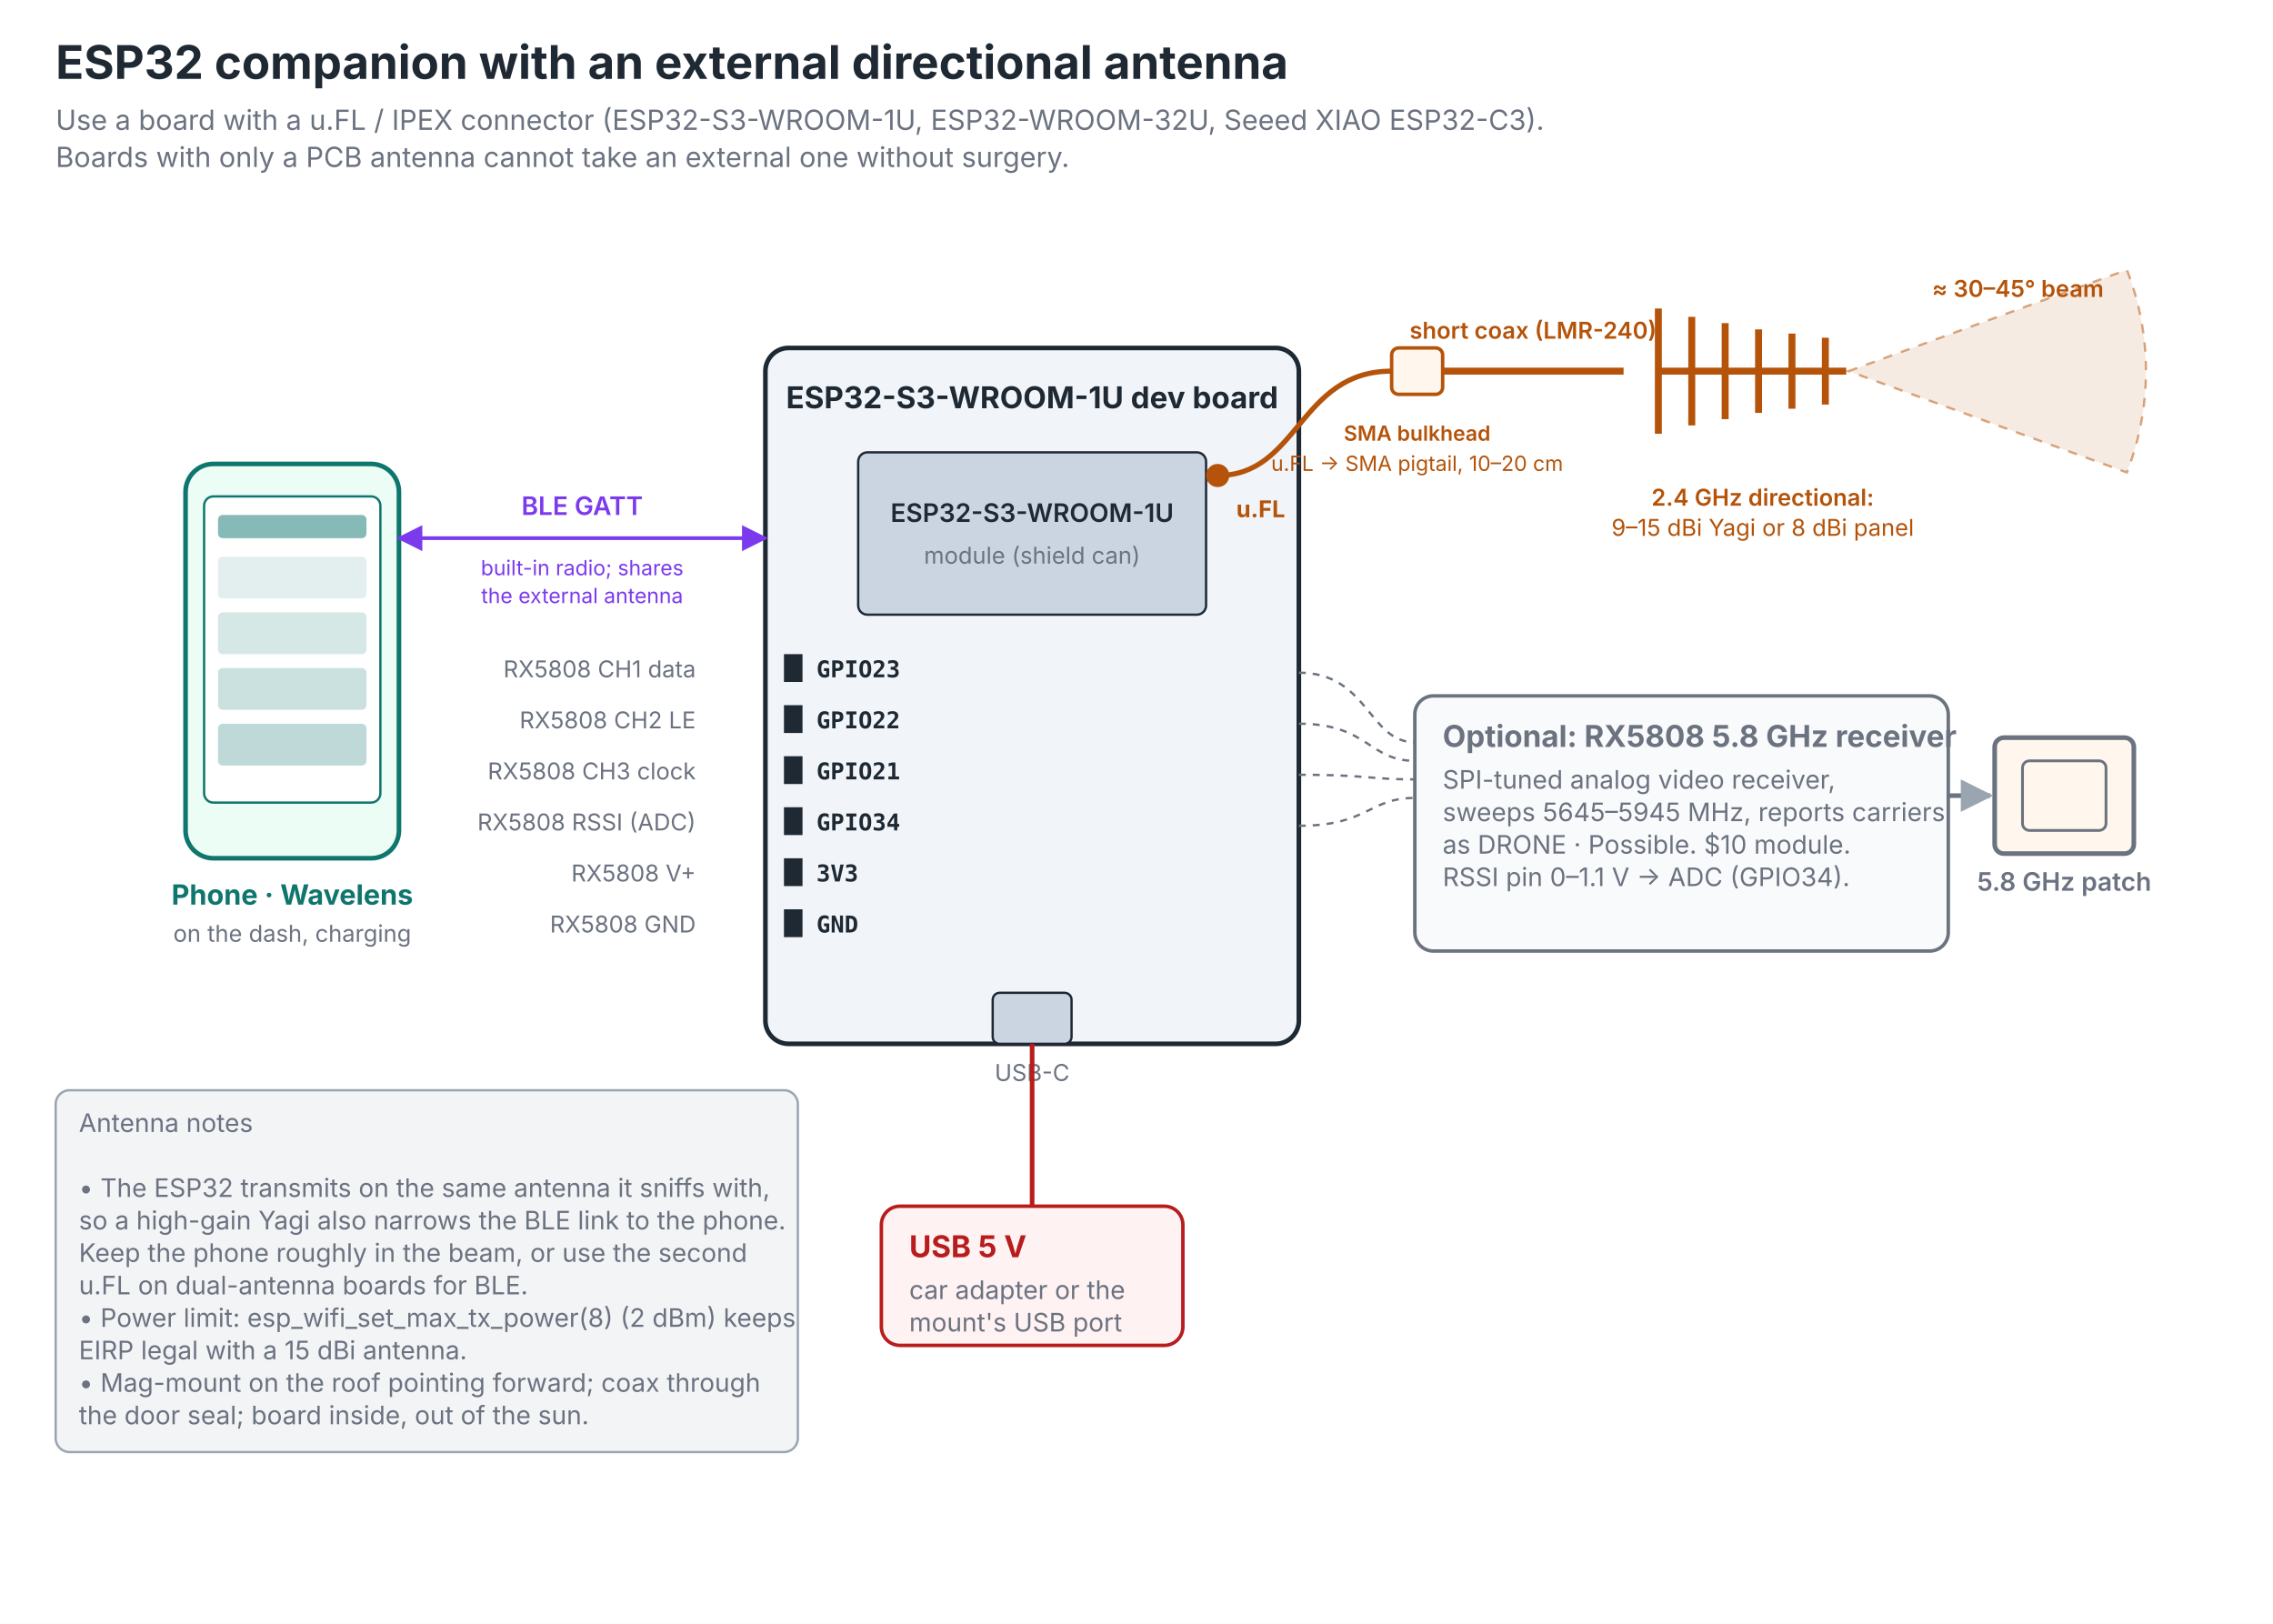
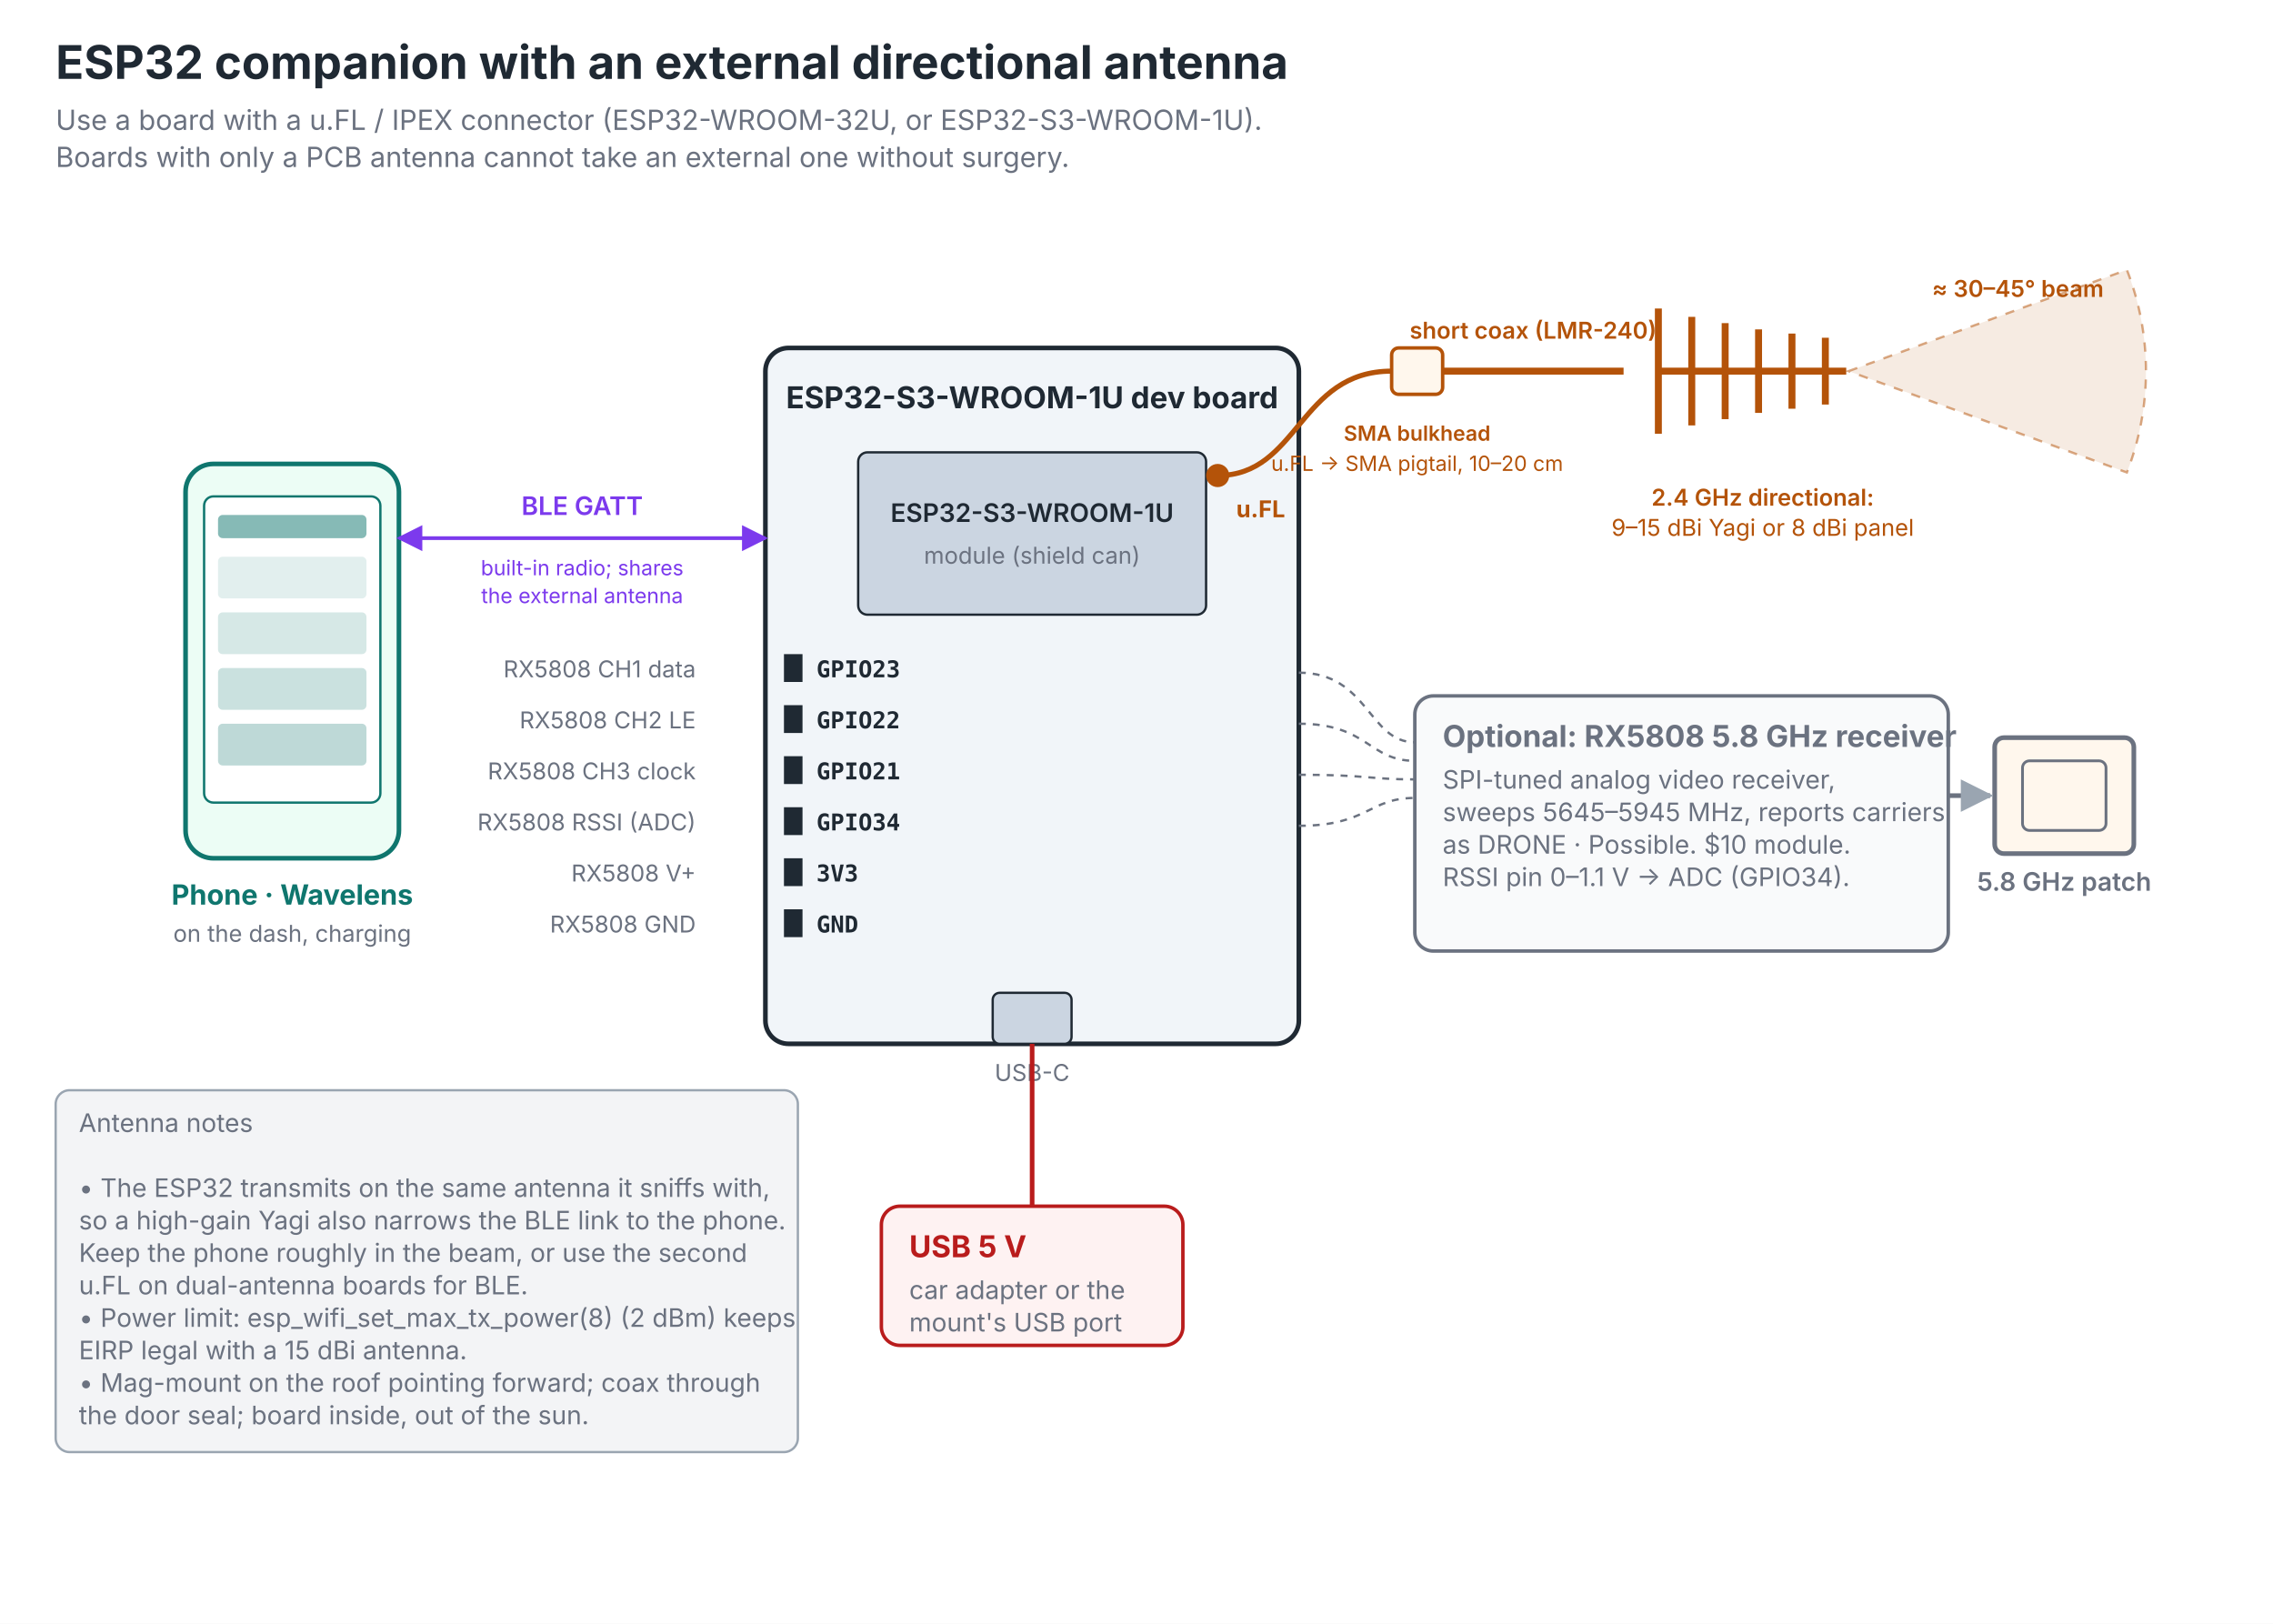
<svg xmlns="http://www.w3.org/2000/svg" viewBox="0 0 980 700" width="980" height="700" font-family="Inter, Helvetica, Arial, sans-serif">
  <defs>
    <marker id="arr" viewBox="0 0 10 10" refX="9" refY="5" markerWidth="7" markerHeight="7" orient="auto-start-reverse">
      <path d="M0,0 L10,5 L0,10 z" fill="#9aa5b1" />
    </marker>
    <marker id="arrb" viewBox="0 0 10 10" refX="9" refY="5" markerWidth="7" markerHeight="7" orient="auto-start-reverse">
      <path d="M0,0 L10,5 L0,10 z" fill="#7c3aed" />
    </marker>
    <marker id="arrr" viewBox="0 0 10 10" refX="9" refY="5" markerWidth="7" markerHeight="7" orient="auto-start-reverse">
      <path d="M0,0 L10,5 L0,10 z" fill="#b45309" />
    </marker>
    <marker id="arrp" viewBox="0 0 10 10" refX="9" refY="5" markerWidth="7" markerHeight="7" orient="auto-start-reverse">
      <path d="M0,0 L10,5 L0,10 z" fill="#b91c1c" />
    </marker>
    <marker id="arrd" viewBox="0 0 10 10" refX="9" refY="5" markerWidth="7" markerHeight="7" orient="auto-start-reverse">
      <path d="M0,0 L10,5 L0,10 z" fill="#1d4ed8" />
    </marker>
  </defs>
  <rect width="980" height="700" fill="#ffffff" />
  <text x="24" y="34" font-size="20" font-weight="700" fill="#1f2933">ESP32 companion with an external directional antenna</text>
-   <text x="24" y="56" font-size="12" font-weight="400" fill="#6b7280" text-anchor="start">Use a board with a u.FL / IPEX connector (ESP32-S3-WROOM-1U, ESP32-WROOM-32U, Seeed XIAO ESP32-C3).</text>
+   <text x="24" y="56" font-size="12" font-weight="400" fill="#6b7280" text-anchor="start">Use a board with a u.FL / IPEX connector (ESP32-WROOM-32U, or ESP32-S3-WROOM-1U).</text>
  <text x="24" y="72" font-size="12" font-weight="400" fill="#6b7280" text-anchor="start">Boards with only a PCB antenna cannot take an external one without surgery.</text>
  <rect x="330" y="150" width="230" height="300" rx="10" fill="#f1f5f9" stroke="#1f2933" stroke-width="2" />
  <text x="445" y="176" font-size="13" font-weight="700" fill="#1f2933" text-anchor="middle">ESP32-S3-WROOM-1U dev board</text>
  <rect x="370" y="195" width="150" height="70" rx="4" fill="#cbd5e1" stroke="#1f2933" />
  <text x="445" y="225" font-size="11" font-weight="600" fill="#1f2933" text-anchor="middle">ESP32-S3-WROOM-1U</text>
  <text x="445" y="243" font-size="10" font-weight="400" fill="#6b7280" text-anchor="middle">module (shield can)</text>
  <circle cx="525" cy="205" r="5" fill="#b45309" />
  <text x="533" y="223" font-size="10" font-weight="700" fill="#b45309" text-anchor="start">u.FL</text>
  <rect x="428" y="428" width="34" height="22" rx="3" fill="#cbd5e1" stroke="#1f2933" />
  <text x="445" y="466" font-size="10" font-weight="400" fill="#6b7280" text-anchor="middle">USB-C</text>
  <rect x="338" y="282" width="8" height="12" fill="#1f2933" />
  <text x="352" y="292" font-size="10" font-weight="600" fill="#1f2933" text-anchor="start" font-family="ui-monospace, Menlo, Consolas, monospace">GPIO23</text>
  <text x="300" y="292" font-size="10" font-weight="400" fill="#6b7280" text-anchor="end">RX5808 CH1 data</text>
  <rect x="338" y="304" width="8" height="12" fill="#1f2933" />
  <text x="352" y="314" font-size="10" font-weight="600" fill="#1f2933" text-anchor="start" font-family="ui-monospace, Menlo, Consolas, monospace">GPIO22</text>
  <text x="300" y="314" font-size="10" font-weight="400" fill="#6b7280" text-anchor="end">RX5808 CH2 LE</text>
  <rect x="338" y="326" width="8" height="12" fill="#1f2933" />
  <text x="352" y="336" font-size="10" font-weight="600" fill="#1f2933" text-anchor="start" font-family="ui-monospace, Menlo, Consolas, monospace">GPIO21</text>
  <text x="300" y="336" font-size="10" font-weight="400" fill="#6b7280" text-anchor="end">RX5808 CH3 clock</text>
  <rect x="338" y="348" width="8" height="12" fill="#1f2933" />
  <text x="352" y="358" font-size="10" font-weight="600" fill="#1f2933" text-anchor="start" font-family="ui-monospace, Menlo, Consolas, monospace">GPIO34</text>
  <text x="300" y="358" font-size="10" font-weight="400" fill="#6b7280" text-anchor="end">RX5808 RSSI (ADC)</text>
  <rect x="338" y="370" width="8" height="12" fill="#1f2933" />
  <text x="352" y="380" font-size="10" font-weight="600" fill="#1f2933" text-anchor="start" font-family="ui-monospace, Menlo, Consolas, monospace">3V3</text>
  <text x="300" y="380" font-size="10" font-weight="400" fill="#6b7280" text-anchor="end">RX5808 V+</text>
  <rect x="338" y="392" width="8" height="12" fill="#1f2933" />
  <text x="352" y="402" font-size="10" font-weight="600" fill="#1f2933" text-anchor="start" font-family="ui-monospace, Menlo, Consolas, monospace">GND</text>
  <text x="300" y="402" font-size="10" font-weight="400" fill="#6b7280" text-anchor="end">RX5808 GND</text>
  <path d="M525,205 C560,205 560,160 600,160" fill="none" stroke="#b45309" stroke-width="2.2" />
  <rect x="600" y="150" width="22" height="20" rx="3" fill="#fff7ed" stroke="#b45309" stroke-width="1.5" />
  <text x="611" y="190" font-size="9" font-weight="600" fill="#b45309" text-anchor="middle">SMA bulkhead</text>
  <text x="611" y="203" font-size="9" font-weight="400" fill="#b45309" text-anchor="middle">u.FL → SMA pigtail, 10–20 cm</text>
  <path d="M622,160 L700,160" fill="none" stroke="#b45309" stroke-width="3" />
  <text x="661" y="146" font-size="10" font-weight="600" fill="#b45309" text-anchor="middle">short coax (LMR-240)</text>
  <line x1="715" y1="160" x2="796.0" y2="160" stroke="#b45309" stroke-width="3" />
  <line x1="715.0" y1="133.0" x2="715.0" y2="187.0" stroke="#b45309" stroke-width="3" />
  <line x1="729.4" y1="136.6" x2="729.4" y2="183.4" stroke="#b45309" stroke-width="3" />
  <line x1="743.8" y1="139.3" x2="743.8" y2="180.7" stroke="#b45309" stroke-width="3" />
  <line x1="758.2" y1="142.0" x2="758.2" y2="178.0" stroke="#b45309" stroke-width="3" />
  <line x1="772.6" y1="143.8" x2="772.6" y2="176.2" stroke="#b45309" stroke-width="3" />
  <line x1="787.0" y1="145.6" x2="787.0" y2="174.4" stroke="#b45309" stroke-width="3" />
  <text x="760" y="218" font-size="10" font-weight="600" fill="#b45309" text-anchor="middle">2.4 GHz directional:</text>
  <text x="760" y="231" font-size="10" font-weight="400" fill="#b45309" text-anchor="middle">9–15 dBi Yagi or 8 dBi panel</text>
  <path d="M797,160 L917,116.324 A120,120 0 0 1 917,203.676 Z" fill="#b45309" fill-opacity="0.12" stroke="#b45309" stroke-opacity="0.5" stroke-dasharray="4,4" />
  <text x="870" y="128" font-size="10" font-weight="600" fill="#b45309" text-anchor="middle">≈ 30–45° beam</text>
  <path d="M445,450 L445,520" fill="none" stroke="#b91c1c" stroke-width="2" />
  <rect x="380" y="520" width="130" height="60" rx="8" fill="#fef2f2" stroke="#b91c1c" stroke-width="1.5" />
  <text x="392" y="542" font-size="13" font-weight="700" fill="#b91c1c" text-anchor="start">USB 5 V</text>
  <text x="392" y="560" font-size="11" font-weight="400" fill="#6b7280" text-anchor="start">car adapter or the</text>
  <text x="392" y="574" font-size="11" font-weight="400" fill="#6b7280" text-anchor="start">mount's USB port</text>
  <rect x="80" y="200" width="92" height="170" rx="12" fill="#ecfdf5" stroke="#0f766e" stroke-width="2" />
  <rect x="88" y="214" width="76" height="132" rx="4" fill="#ffffff" stroke="#0f766e" stroke-width="1" />
  <rect x="94" y="222" width="64" height="10" rx="2" fill="#0f766e" fill-opacity="0.5" />
  <rect x="94" y="240" width="64" height="18" rx="2" fill="#0f766e" fill-opacity="0.12" />
  <rect x="94" y="264" width="64" height="18" rx="2" fill="#0f766e" fill-opacity="0.17" />
  <rect x="94" y="288" width="64" height="18" rx="2" fill="#0f766e" fill-opacity="0.22" />
  <rect x="94" y="312" width="64" height="18" rx="2" fill="#0f766e" fill-opacity="0.27" />
  <text x="126" y="390" font-size="12" font-weight="700" fill="#0f766e" text-anchor="middle">Phone · Wavelens</text>
  <text x="126" y="406" font-size="10" font-weight="400" fill="#6b7280" text-anchor="middle">on the dash, charging</text>
  <line x1="330" y1="232" x2="172" y2="232" stroke="#7c3aed" stroke-width="1.6" marker-end="url(#arrb)" marker-start="url(#arrb)" />
  <text x="251" y="222" font-size="11" font-weight="600" fill="#7c3aed" text-anchor="middle">BLE GATT</text>
  <text x="251" y="248" font-size="9" font-weight="400" fill="#7c3aed" text-anchor="middle">built-in radio; shares</text>
  <text x="251" y="260" font-size="9" font-weight="400" fill="#7c3aed" text-anchor="middle">the external antenna</text>
  <rect x="610" y="300" width="230" height="110" rx="8" fill="#f9fafb" stroke="#6b7280" stroke-width="1.5" />
  <text x="622" y="322" font-size="13" font-weight="700" fill="#6b7280" text-anchor="start">Optional: RX5808 5.8 GHz receiver</text>
  <text x="622" y="340" font-size="11" font-weight="400" fill="#6b7280" text-anchor="start">SPI-tuned analog video receiver,</text>
  <text x="622" y="354" font-size="11" font-weight="400" fill="#6b7280" text-anchor="start">sweeps 5645–5945 MHz, reports carriers</text>
  <text x="622" y="368" font-size="11" font-weight="400" fill="#6b7280" text-anchor="start">as DRONE · Possible. $10 module.</text>
  <text x="622" y="382" font-size="11" font-weight="400" fill="#6b7280" text-anchor="start">RSSI pin 0–1.1 V → ADC (GPIO34).</text>
  <rect x="860" y="318" width="60" height="50" rx="4" fill="#fff7ed" stroke="#6b7280" stroke-width="2" />
  <rect x="872.0" y="328.0" width="36.0" height="30.0" rx="3" fill="none" stroke="#6b7280" stroke-width="1.2" />
  <text x="890.0" y="384" font-size="11" font-weight="600" fill="#6b7280" text-anchor="middle">5.8 GHz patch</text>
  <line x1="840" y1="343" x2="858" y2="343" stroke="#6b7280" stroke-width="2" marker-end="url(#arr)" />
  <path d="M560,290 C590,290 590,320 610,320" fill="none" stroke="#6b7280" stroke-width="1" stroke-dasharray="3,3" />
  <path d="M560,312 C590,312 590,328 610,328" fill="none" stroke="#6b7280" stroke-width="1" stroke-dasharray="3,3" />
  <path d="M560,334 C590,334 590,336 610,336" fill="none" stroke="#6b7280" stroke-width="1" stroke-dasharray="3,3" />
  <path d="M560,356 C590,356 590,344 610,344" fill="none" stroke="#6b7280" stroke-width="1" stroke-dasharray="3,3" />
  <rect x="24" y="470" width="320" height="156" rx="6" fill="#f3f4f6" stroke="#9aa5b1" stroke-width="1" />
  <text x="34" y="488" font-size="11" font-weight="400" fill="#6b7280" text-anchor="start">Antenna notes</text>
  <text x="34" y="502" font-size="11" font-weight="400" fill="#6b7280" text-anchor="start" />
  <text x="34" y="516" font-size="11" font-weight="400" fill="#6b7280" text-anchor="start">• The ESP32 transmits on the same antenna it sniffs with,</text>
  <text x="34" y="530" font-size="11" font-weight="400" fill="#6b7280" text-anchor="start">  so a high-gain Yagi also narrows the BLE link to the phone.</text>
  <text x="34" y="544" font-size="11" font-weight="400" fill="#6b7280" text-anchor="start">  Keep the phone roughly in the beam, or use the second</text>
  <text x="34" y="558" font-size="11" font-weight="400" fill="#6b7280" text-anchor="start">  u.FL on dual-antenna boards for BLE.</text>
  <text x="34" y="572" font-size="11" font-weight="400" fill="#6b7280" text-anchor="start">• Power limit: esp_wifi_set_max_tx_power(8) (2 dBm) keeps</text>
  <text x="34" y="586" font-size="11" font-weight="400" fill="#6b7280" text-anchor="start">  EIRP legal with a 15 dBi antenna.</text>
  <text x="34" y="600" font-size="11" font-weight="400" fill="#6b7280" text-anchor="start">• Mag-mount on the roof pointing forward; coax through</text>
  <text x="34" y="614" font-size="11" font-weight="400" fill="#6b7280" text-anchor="start">  the door seal; board inside, out of the sun.</text>
</svg>
